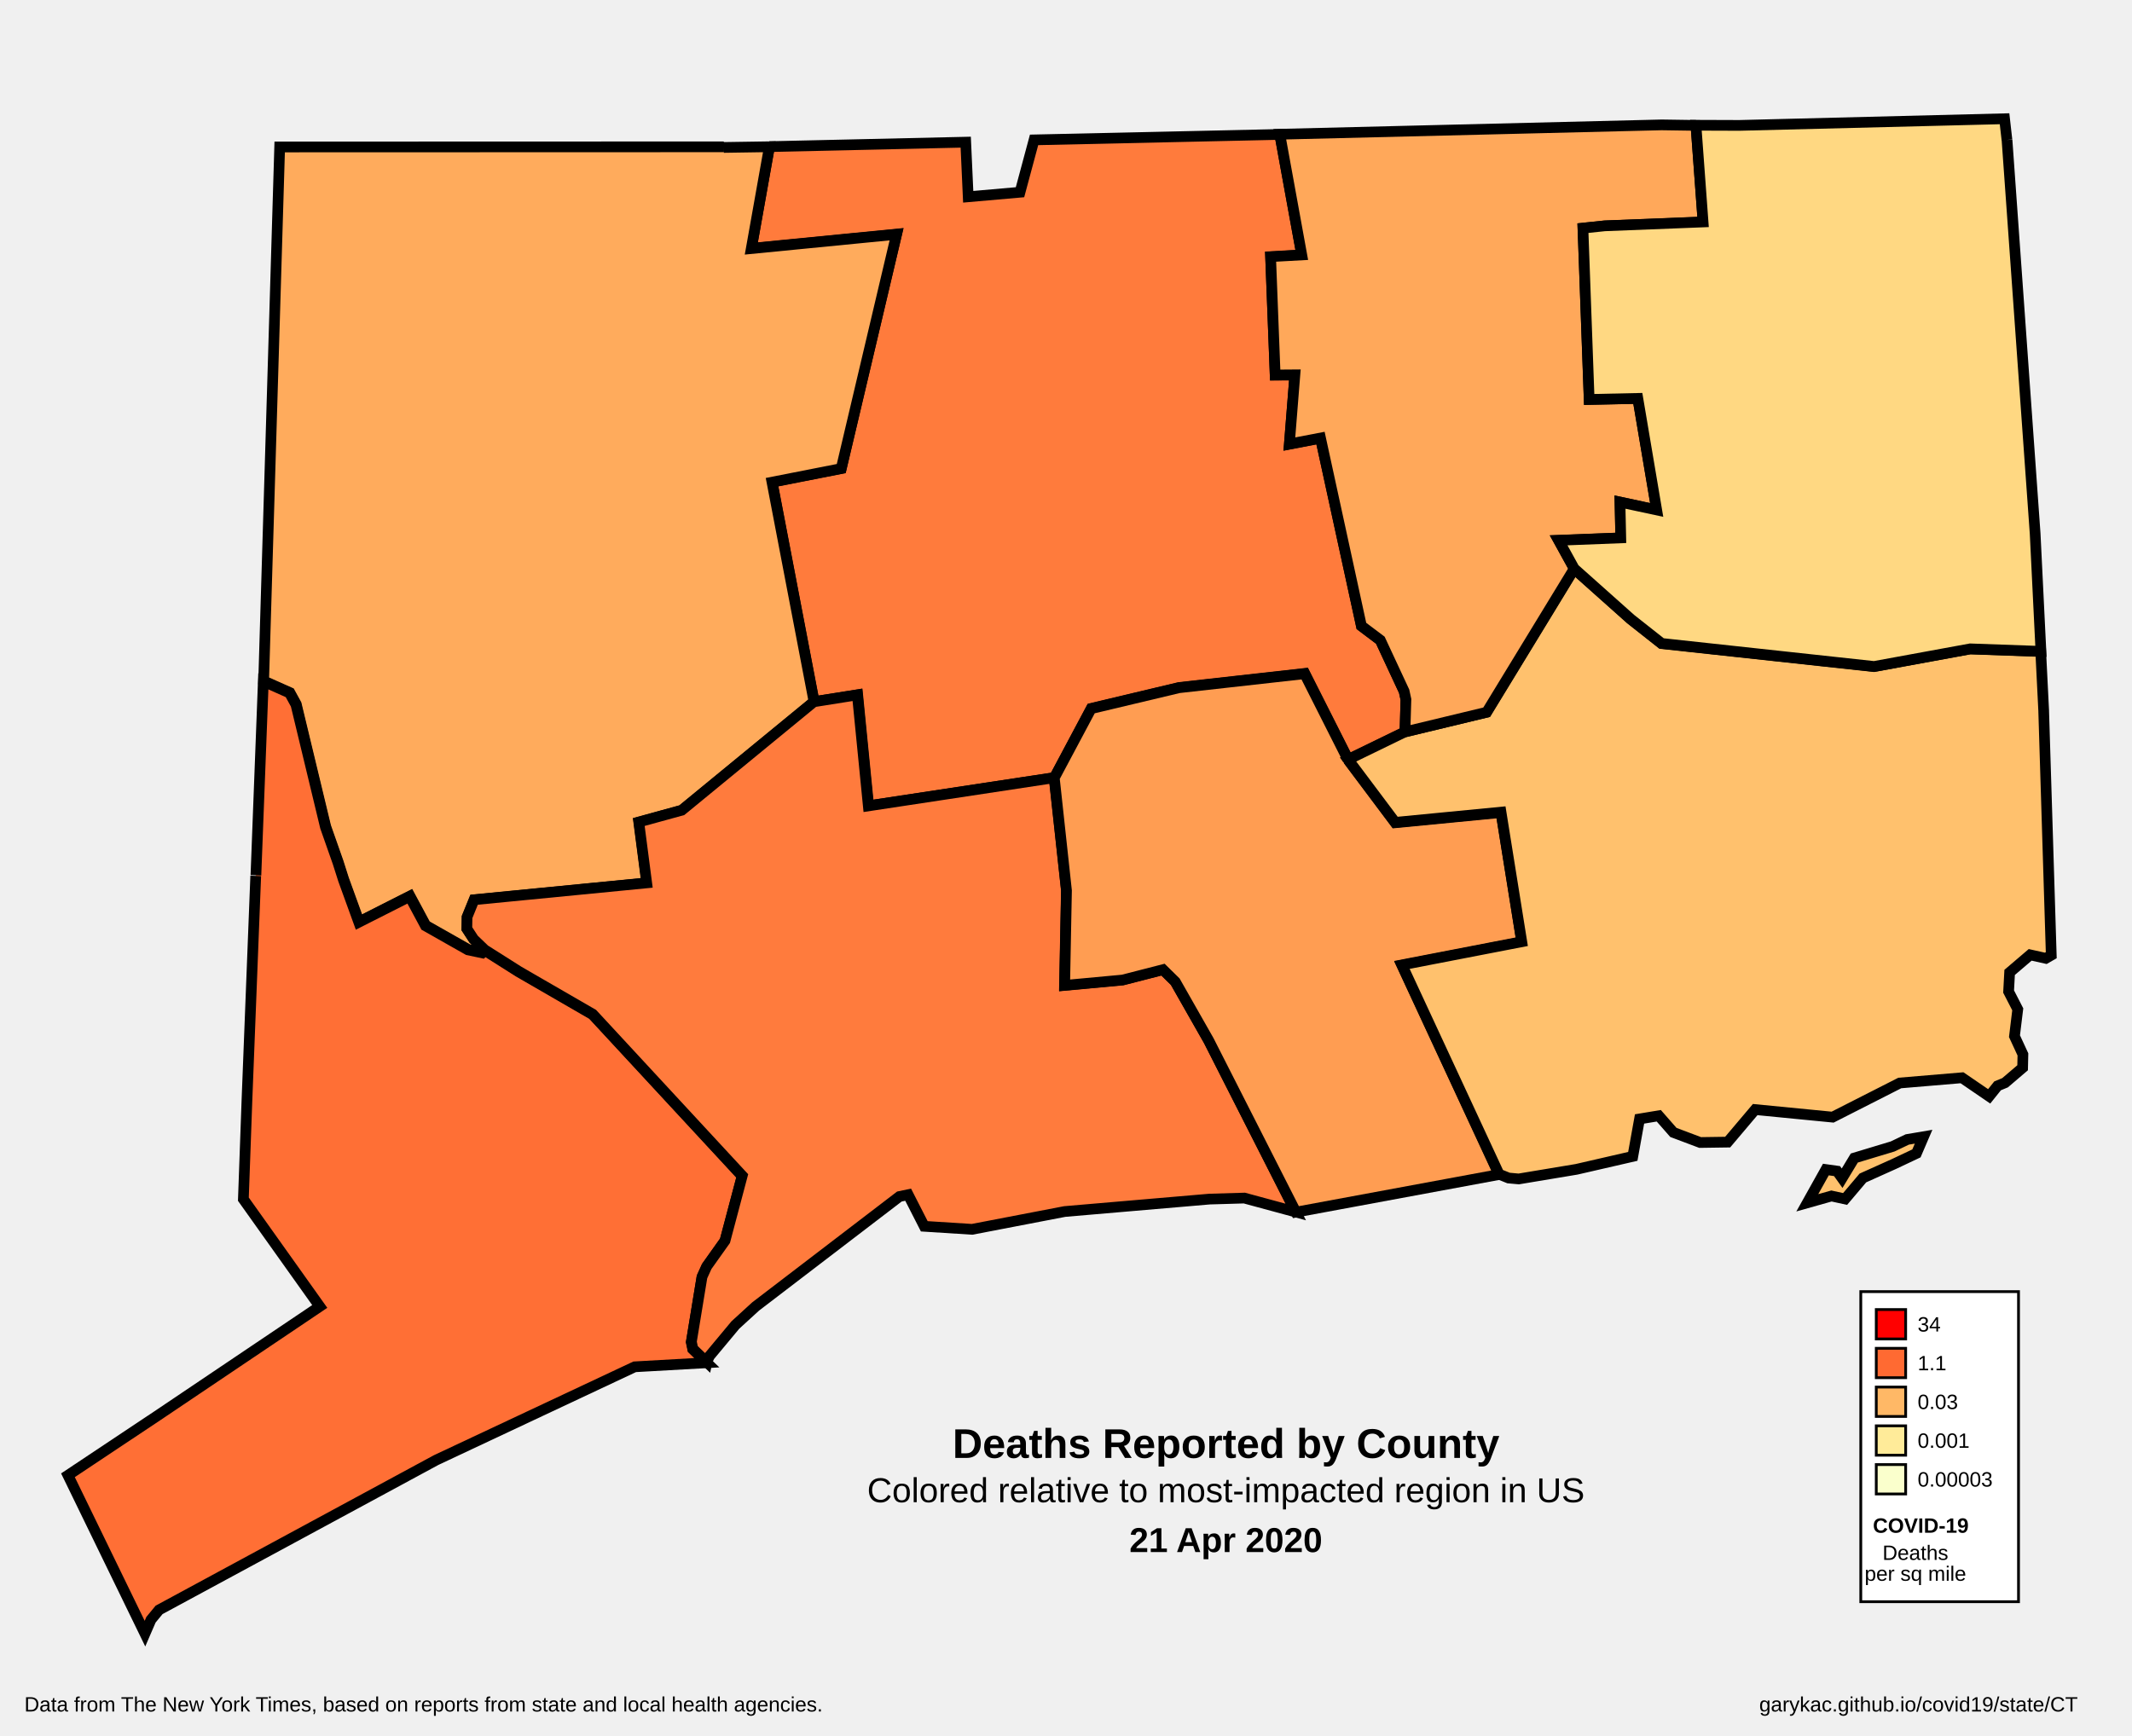
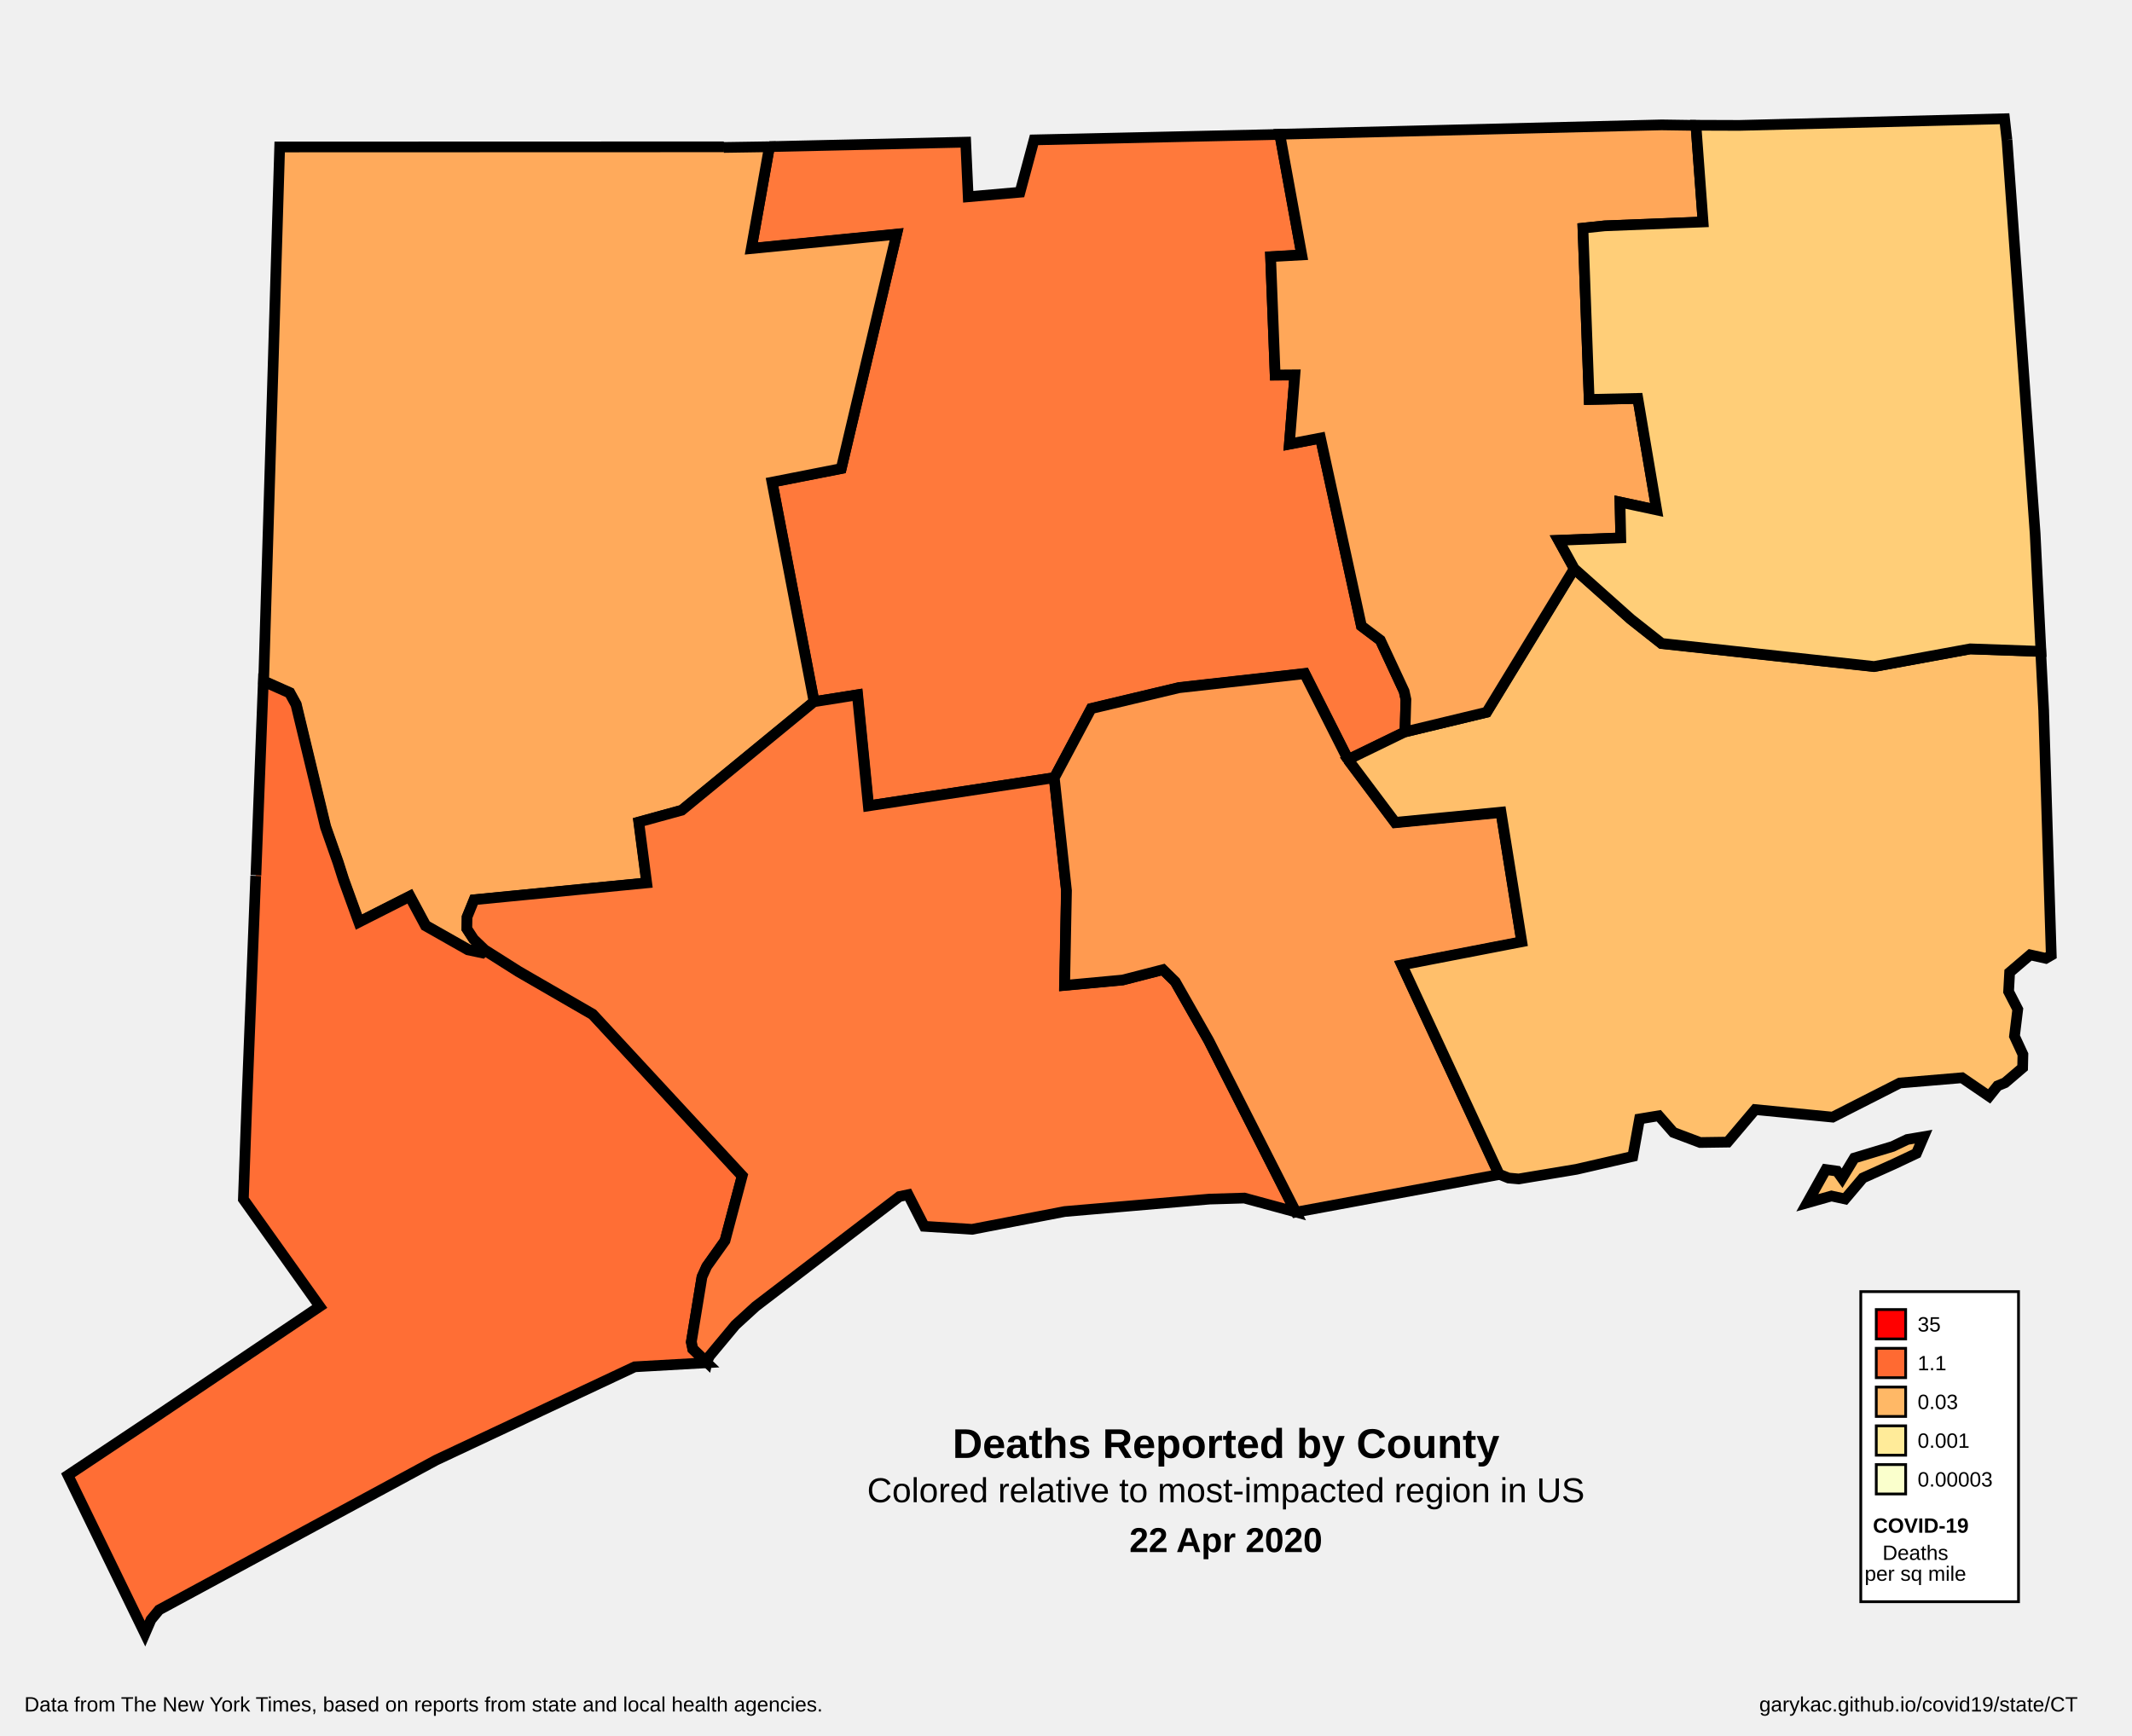
<svg xmlns="http://www.w3.org/2000/svg" width="770" height="627.07" version="1.0" id="svg2">
  <defs id="defs9439" />
  <style id="style6">
  #counties {fill:#d0d0d0;stroke:#000;stroke-width:.178;} 
  #borders {fill:none;stroke:#221e1f;stroke-width:.891;} 
  #separator {fill:none;stroke:#a9a9a9;stroke-width:2.318;}
  #legend-1 {fill:#ff0000;}
  #legend-2 {fill:#ff6a32;}
  #legend-3 {fill:#ffb866;}
  #legend-4 {fill:#ffeb99;}
  #legend-5 {fill:#faffcc;}
-   #c09015 {fill:#ffd882;}
-   #c09011 {fill:#ffc16d;}
-   #c09013 {fill:#ffa85a;}
-   #c09007 {fill:#ff9d52;}
-   #c09005 {fill:#ffab5c;}
-   #c09003 {fill:#ff7b3c;}
-   #c09001 {fill:#ff6f35;}
-   #c09009 {fill:#ff7b3d;}
+   #c09015 {fill:#ffce78;}
+   #c09011 {fill:#ffbf6b;}
+   #c09013 {fill:#ffa759;}
+   #c09007 {fill:#ff9a50;}
+   #c09005 {fill:#ffaa5b;}
+   #c09003 {fill:#ff793b;}
+   #c09001 {fill:#ff6e35;}
+   #c09009 {fill:#ff7a3c;}
 </style>
  <g id="layer1" style="display:inline" transform="translate(0,8.0273438e-6)">
    <g id="g10509" transform="translate(-204.7704,67.74357)">
      <rect y="398.82" x="876.817" height="112.008" width="56.966" id="rect10421" style="fill:#ffffff;fill-opacity:1;stroke:#000000;stroke-width:1;stroke-linecap:round;stroke-linejoin:miter;stroke-miterlimit:4;stroke-dasharray:none;stroke-dashoffset:0;stroke-opacity:1" />
      <rect y="405.301" x="882.409" height="10.615" width="10.615" id="legend-1" style="stroke:#000000;stroke-width:1" />
      <rect style="stroke:#000000;stroke-width:1" id="legend-2" width="10.615" height="10.615" x="882.409" y="419.301" />
      <rect y="433.301" x="882.409" height="10.615" width="10.615" id="legend-3" style="stroke:#000000;stroke-width:1" />
      <rect style="stroke:#000000;stroke-width:1" id="legend-4" width="10.615" height="10.615" x="882.409" y="447.301" />
      <rect y="461.301" x="882.409" height="10.615" width="10.615" id="legend-5" style="stroke:#000000;stroke-width:1" />
      <text id="text10456" y="413.239" x="897.338" style="font-style:normal;font-weight:normal;font-size:7.5px;line-height:125%;font-family:sans-serif;letter-spacing:0px;word-spacing:0px;fill:#000000;fill-opacity:1;stroke:none;stroke-width:1px;stroke-linecap:butt;stroke-linejoin:miter;stroke-opacity:1" xml:space="preserve">
-         <tspan style="font-style:normal;font-variant:normal;font-weight:normal;font-stretch:normal;font-family:Arial;-inkscape-font-specification:Arial" y="413.239" x="897.338" id="tspan10458">34</tspan>
+         <tspan style="font-style:normal;font-variant:normal;font-weight:normal;font-stretch:normal;font-family:Arial;-inkscape-font-specification:Arial" y="413.239" x="897.338" id="tspan10458">35</tspan>
      </text>
      <text xml:space="preserve" style="font-style:normal;font-weight:normal;font-size:7.5px;line-height:125%;font-family:sans-serif;letter-spacing:0px;word-spacing:0px;fill:#000000;fill-opacity:1;stroke:none;stroke-width:1px;stroke-linecap:butt;stroke-linejoin:miter;stroke-opacity:1" x="897.338" y="427.239" id="text10460">
        <tspan id="tspan10462" x="897.338" y="427.239" style="font-style:normal;font-variant:normal;font-weight:normal;font-stretch:normal;font-family:Arial;-inkscape-font-specification:Arial">1.1</tspan>
      </text>
      <text id="text10464" y="441.239" x="897.338" style="font-style:normal;font-weight:normal;font-size:7.5px;line-height:125%;font-family:sans-serif;letter-spacing:0px;word-spacing:0px;fill:#000000;fill-opacity:1;stroke:none;stroke-width:1px;stroke-linecap:butt;stroke-linejoin:miter;stroke-opacity:1" xml:space="preserve">
        <tspan style="font-style:normal;font-variant:normal;font-weight:normal;font-stretch:normal;font-family:Arial;-inkscape-font-specification:Arial" y="441.239" x="897.338" id="tspan10466">0.03</tspan>
      </text>
      <text xml:space="preserve" style="font-style:normal;font-weight:normal;font-size:7.5px;line-height:125%;font-family:sans-serif;letter-spacing:0px;word-spacing:0px;fill:#000000;fill-opacity:1;stroke:none;stroke-width:1px;stroke-linecap:butt;stroke-linejoin:miter;stroke-opacity:1" x="897.338" y="455.239" id="text10468">
        <tspan id="tspan10470" x="897.338" y="455.239" style="font-style:normal;font-variant:normal;font-weight:normal;font-stretch:normal;font-family:Arial;-inkscape-font-specification:Arial">0.001</tspan>
      </text>
      <text id="text10472" y="469.239" x="897.338" style="font-style:normal;font-weight:normal;font-size:7.5px;line-height:125%;font-family:sans-serif;letter-spacing:0px;word-spacing:0px;fill:#000000;fill-opacity:1;stroke:none;stroke-width:1px;stroke-linecap:butt;stroke-linejoin:miter;stroke-opacity:1" xml:space="preserve">
        <tspan style="font-style:normal;font-variant:normal;font-weight:normal;font-stretch:normal;font-family:Arial;-inkscape-font-specification:Arial" y="469.239" x="897.338" id="tspan10474">0.00003</tspan>
      </text>
      <g transform="translate(0,-2.192453)" id="g10492">
        <text xml:space="preserve" style="font-style:normal;font-weight:normal;font-size:7.5px;line-height:125%;font-family:sans-serif;text-align:center;letter-spacing:0px;word-spacing:0px;text-anchor:middle;fill:#000000;fill-opacity:1;stroke:none;stroke-width:1px;stroke-linecap:butt;stroke-linejoin:miter;stroke-opacity:1" x="905.319" y="497.919" id="text10480">
          <tspan id="tspan10482" x="905.319" y="497.919" style="font-style:normal;font-variant:normal;font-weight:normal;font-stretch:normal;font-family:Arial;-inkscape-font-specification:Arial;text-align:center;text-anchor:middle">Deaths</tspan>
        </text>
        <text id="text10484" y="505.458" x="905.319" style="font-style:normal;font-weight:normal;font-size:7.5px;line-height:125%;font-family:sans-serif;text-align:center;letter-spacing:0px;word-spacing:0px;text-anchor:middle;fill:#000000;fill-opacity:1;stroke:none;stroke-width:1px;stroke-linecap:butt;stroke-linejoin:miter;stroke-opacity:1" xml:space="preserve">
          <tspan style="font-style:normal;font-variant:normal;font-weight:normal;font-stretch:normal;font-family:Arial;-inkscape-font-specification:Arial;text-align:center;text-anchor:middle" y="505.458" x="905.319" id="tspan10486">per sq mile</tspan>
        </text>
      </g>
      <text id="text10488" y="485.919" x="905.319" style="font-style:normal;font-weight:normal;font-size:7.5px;line-height:125%;font-family:sans-serif;text-align:center;letter-spacing:0px;word-spacing:0px;text-anchor:middle;fill:#000000;fill-opacity:1;stroke:none;stroke-width:1px;stroke-linecap:butt;stroke-linejoin:miter;stroke-opacity:1" xml:space="preserve">
        <tspan style="font-style:normal;font-variant:normal;font-weight:bold;font-stretch:normal;font-family:Arial;-inkscape-font-specification:'Arial Bold';text-align:center;text-anchor:middle" y="485.919" x="905.319" id="tspan10490">COVID-19</tspan>
      </text>
    </g>
    <text xml:space="preserve" style="font-style:normal;font-weight:normal;font-size:7.5px;line-height:125%;font-family:sans-serif;text-align:center;letter-spacing:0px;word-spacing:0px;text-anchor:middle;fill:#000000;fill-opacity:1;stroke:none;stroke-width:1px;stroke-linecap:butt;stroke-linejoin:miter;stroke-opacity:1" x="157.849" y="618.237" id="text10498">
      <tspan id="tspan10500" x="157.849" y="618.237" style="font-style:normal;font-variant:normal;font-weight:normal;font-stretch:normal;font-family:Arial;-inkscape-font-specification:Arial;text-align:center;text-anchor:middle">Data from The New York Times, based on reports from state and local health agencies.</tspan>
    </text>
    <g id="g10510" transform="translate(-212,-32)">
      <text xml:space="preserve" style="font-style:normal;font-weight:normal;font-size:7.5px;line-height:125%;font-family:sans-serif;text-align:center;letter-spacing:0px;word-spacing:0px;text-anchor:middle;fill:#000000;fill-opacity:1;stroke:none;stroke-width:1px;stroke-linecap:butt;stroke-linejoin:miter;stroke-opacity:1" x="661.613" y="558.64" id="text10502">
        <tspan id="tspan10504" x="661.613" y="558.64" style="font-style:normal;font-variant:normal;font-weight:bold;font-stretch:normal;font-size:15px;font-family:Arial;-inkscape-font-specification:'Arial Bold';text-align:center;text-anchor:middle">Deaths Reported by County</tspan>
      </text>
      <text id="text10506" y="574.64" x="661.57" style="font-style:normal;font-weight:normal;font-size:7.5px;line-height:125%;font-family:sans-serif;text-align:center;letter-spacing:0px;word-spacing:0px;text-anchor:middle;fill:#000000;fill-opacity:1;stroke:none;stroke-width:1px;stroke-linecap:butt;stroke-linejoin:miter;stroke-opacity:1" xml:space="preserve">
        <tspan style="font-style:normal;font-variant:normal;font-weight:normal;font-stretch:normal;font-size:12.5px;font-family:Arial;-inkscape-font-specification:Arial;text-align:center;text-anchor:middle" y="574.64" x="661.57" id="tspan10508">Colored relative to most-impacted region in US</tspan>
      </text>
      <text xml:space="preserve" style="font-style:normal;font-weight:normal;font-size:7.5px;line-height:125%;font-family:sans-serif;text-align:center;letter-spacing:0px;word-spacing:0px;text-anchor:middle;fill:#000000;fill-opacity:1;stroke:none;stroke-width:1px;stroke-linecap:butt;stroke-linejoin:miter;stroke-opacity:1" x="661.57" y="592.64" id="text10536">
-         <tspan id="tspan10538" x="661.57" y="592.64" style="font-style:normal;font-variant:normal;font-weight:bold;font-stretch:normal;font-size:12.5px;font-family:Arial;-inkscape-font-specification:'Arial Bold';text-align:center;text-anchor:middle">21 Apr 2020</tspan>
+         <tspan id="tspan10538" x="661.57" y="592.64" style="font-style:normal;font-variant:normal;font-weight:bold;font-stretch:normal;font-size:12.5px;font-family:Arial;-inkscape-font-specification:'Arial Bold';text-align:center;text-anchor:middle">22 Apr 2020</tspan>
      </text>
    </g>
    <text id="text10516" y="618.237" x="760.184" style="font-style:normal;font-weight:normal;font-size:7.5px;line-height:125%;font-family:sans-serif;text-align:end;letter-spacing:0px;word-spacing:0px;text-anchor:end;fill:#000000;fill-opacity:1;stroke:none;stroke-width:1px;stroke-linecap:butt;stroke-linejoin:miter;stroke-opacity:1" xml:space="preserve">
      <tspan style="font-style:normal;font-variant:normal;font-weight:normal;font-stretch:normal;font-family:Arial;-inkscape-font-specification:Arial;text-align:end;text-anchor:end" y="618.237" x="760.184" id="tspan10518">garykac.github.io/covid19/state/CT</tspan>
    </text>
  </g>
  <g id="layer2" style="display:inline;fill:#fff;stroke:#000;stroke-width:.178;" transform="translate(0,8.0273438e-6)">
    <g id="g25715" transform="matrix(21.25311,4.488403,-4.488403,21.25311,-18299.513,-7683.981)">
      <path id="c09003" d="m 910.38,171.777 3.178,-0.747 0.228,0.88 0.827,-0.252 0.049,-0.9 3.979,-0.933 0.772,1.888 -0.501,0.135 0.481,1.91 0.32,-0.07 0.148,1.144 0.486,-0.204 1.311,2.916 0.357,0.167 0.563,0.75 0.057,0.127 0.096,0.531 -0.827,0.643 -1.004,-1.253 -1.995,0.66 -1.357,0.642 -0.362,1.253 -2.927,1.097 -0.56,-1.769 -0.684,0.262 -1.439,-3.43 1.079,-0.459 0.095,-4.002 -2.314,0.731 -0.055,-1.719" style="stroke:#000" />
      <path id="c09005" d="m 909.64,171.947 0.74,-0.168 0.055,1.719 2.314,-0.731 -0.095,4.002 -1.079,0.459 1.439,3.43 -1.776,2.218 -0.659,0.34 0.338,0.963 -2.75,0.867 -0.055,0.306 0.037,0.191 0.146,0.146 0.218,0.136 -0.032,0.05 -0.241,0 -0.775,-0.246 -0.357,-0.423 -0.739,0.594 -0.397,-0.639 -0.15,-0.264 -0.323,-0.531 -0.9,-1.89 -0.144,-0.168 -0.467,-0.1 -1.574,-8.743 7.224,-1.528" style="stroke:#000" />
      <path id="c09001" d="m 904.53,185.397 -0.546,-3.182 0.467,0.1 0.144,0.168 0.9,1.89 0.323,0.531 0.15,0.264 0.397,0.639 0.739,-0.594 0.357,0.423 0.775,0.246 0.241,0 0.032,-0.05 0.626,0.233 1.351,0.442 2.988,2.115 -0.057,1.116 -0.209,0.481 -0.041,0.186 0.05,1.094 0.048,0.109 0.275,0.171 -1.159,0.314 -2.91,2.2 -3.992,3.389 -0.098,0.188 -0.05,0.247 -1.797,-2.312 1.252,-1.278 2.264,-2.334 -1.611,-1.483 -0.282,-1.623 -0.628,-3.68" style="stroke:#000" />
      <path id="c09009" d="m 917.18,181.067 0.587,1.792 0.295,1.549 0.926,-0.287 0.62,-0.307 0.241,0.154 0.747,0.843 2.007,2.492 -0.884,-0.05 -0.562,0.136 -2.314,0.7 -1.446,0.608 -0.788,0.115 -0.371,-0.459 -0.136,0.06 -1.961,2.283 -0.266,0.371 -0.314,0.594 -0.021,0.09 0,0.02 -0.275,-0.171 -0.048,-0.109 -0.05,-1.094 0.041,-0.186 0.209,-0.481 0.057,-1.116 -2.988,-2.115 -1.351,-0.442 -0.626,-0.233 -0.218,-0.136 -0.146,-0.146 -0.037,-0.191 0.055,-0.306 2.75,-0.867 -0.338,-0.963 0.659,-0.34 1.776,-2.218 0.684,-0.262 0.56,1.769 2.927,-1.097" style="stroke:#000" />
      <path id="c09007" d="m 921.9,179.767 0.983,0.861 1.686,-0.53 0.783,2.037 -1.87,0.789 2.299,3.071 -3.175,1.31 -2.007,-2.492 -0.747,-0.843 -0.241,-0.154 -0.62,0.307 -0.926,0.287 -0.296,-1.549 -0.586,-1.792 0.362,-1.253 1.357,-0.642 1.995,-0.66 1.004,1.253" style="stroke:#000" />
      <path id="c09011" d="m 933.05,176.587 0.961,3.942 -0.078,0.07 -0.266,-0.003 -0.274,0.356 0.049,0.315 0.21,0.258 0.039,0.448 0.2,0.268 0.041,0.218 -0.234,0.304 -0.111,0.076 -0.101,0.2 -0.506,-0.209 -0.994,0.299 -0.629,0.507 -0.346,0.279 -1.286,0.143 -0.336,0.624 -0.446,0.101 -0.47,-0.072 -0.295,-0.221 -0.302,0.118 0.019,0.632 -0.871,0.404 -0.907,0.355 -0.169,0.02 -0.168,-0.03 -2.299,-3.071 1.87,-0.789 -0.783,-2.037 -1.686,0.53 -0.983,-0.861 0.827,-0.643 1.262,-0.601 0.931,-2.636 1.093,0.626 0.587,0.291 3.535,-0.355 1.503,-0.617 1.159,-0.202 0.255,0.965 m -2.158,8.807 0.188,-0.605 0.187,-0.013 0.107,0.098 0.129,-0.37 0.584,-0.32 0.214,-0.164 0.256,-0.101 -0.059,0.296 -0.328,0.249 -0.459,0.335 -0.217,0.403 -0.232,-0.002 z" style="stroke:#000" />
      <path id="c09013" d="m 925.38,168.247 0.448,1.549 -1.587,0.401 -0.346,0.112 0.69,2.766 0.788,-0.184 0.69,1.75 -0.624,-0.002 0.136,0.58 -1.003,0.253 0.351,0.407 -0.931,2.636 -1.262,0.601 -0.096,-0.531 -0.057,-0.127 -0.563,-0.75 -0.357,-0.167 -1.311,-2.916 -0.486,0.204 -0.148,-1.144 -0.32,0.07 -0.481,-1.91 0.501,-0.135 -0.772,-1.888 6.179,-1.464 0.562,-0.11" style="stroke:#000" />
      <path id="c09015" d="m 930.49,167.417 1.81,6.307 0.499,1.897 -1.159,0.202 -1.503,0.617 -3.535,0.355 -0.587,-0.291 -1.093,-0.626 -0.351,-0.407 1.003,-0.253 -0.136,-0.58 0.624,0.002 -0.69,-1.75 -0.788,0.184 -0.69,-2.766 0.346,-0.112 1.587,-0.401 -0.448,-1.549 0.708,-0.147 4.29,-1.019 0.112,0.337" style="stroke:#000" />
    </g>
  </g>
</svg>
